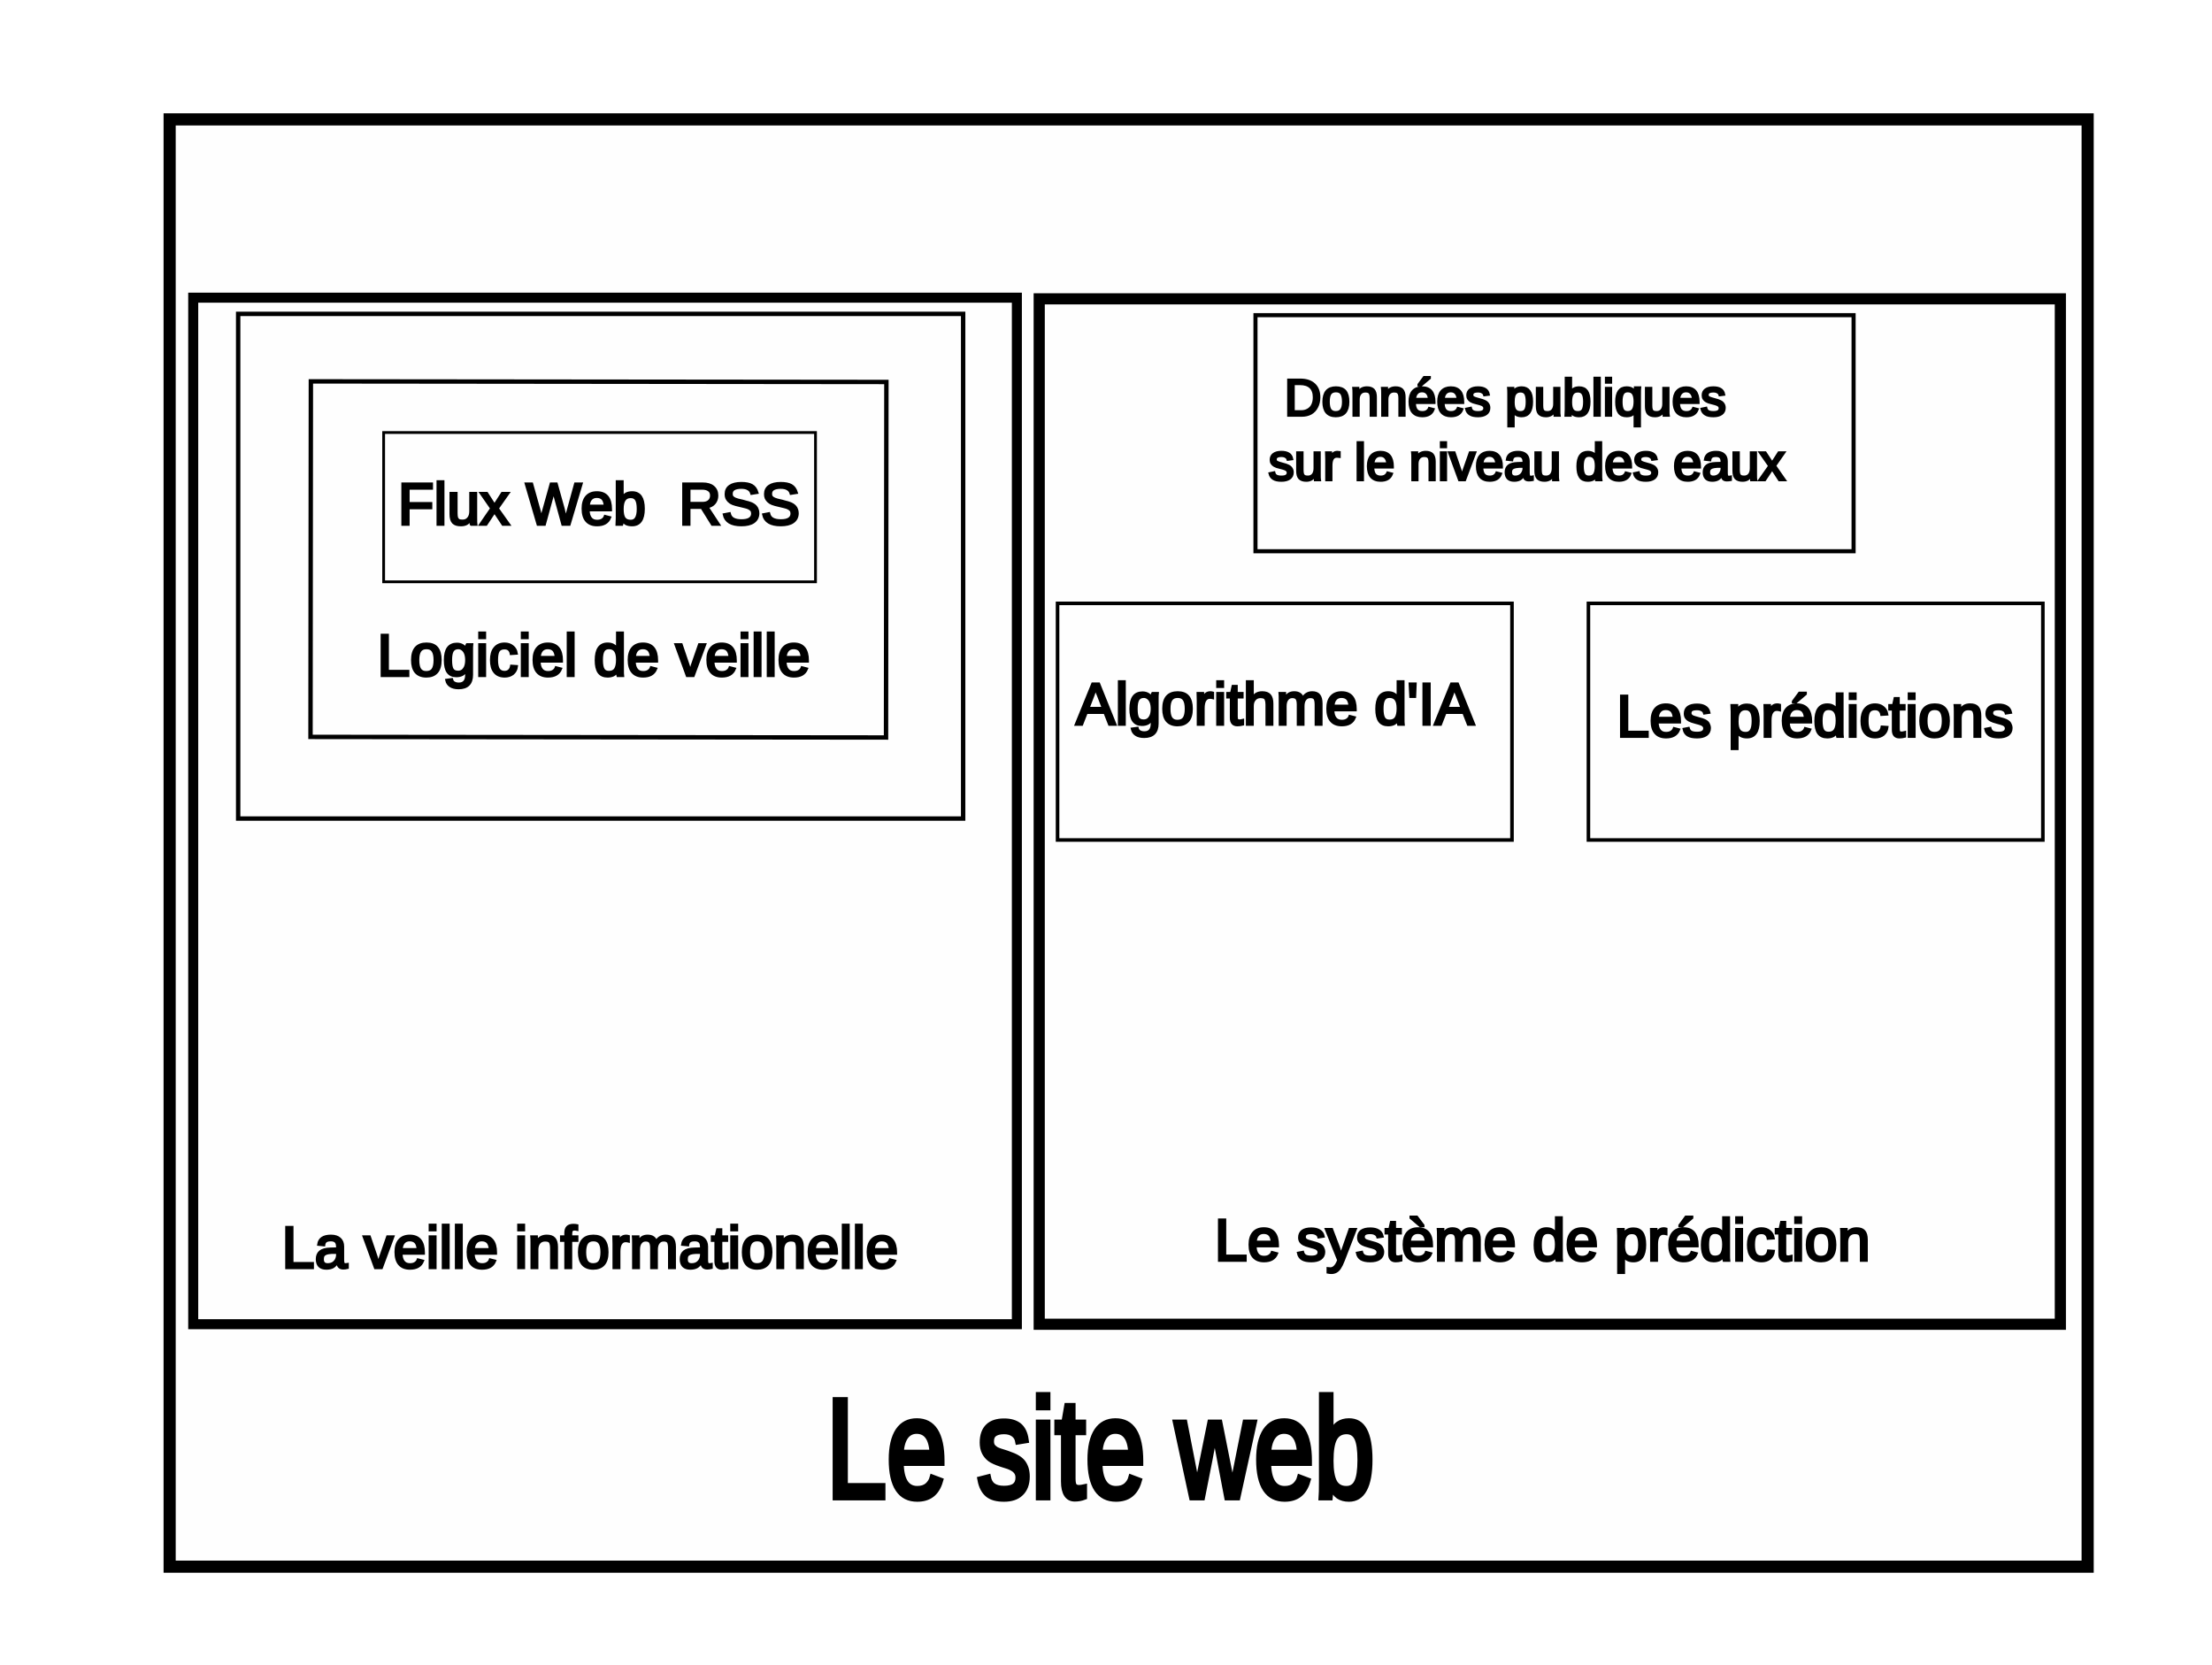
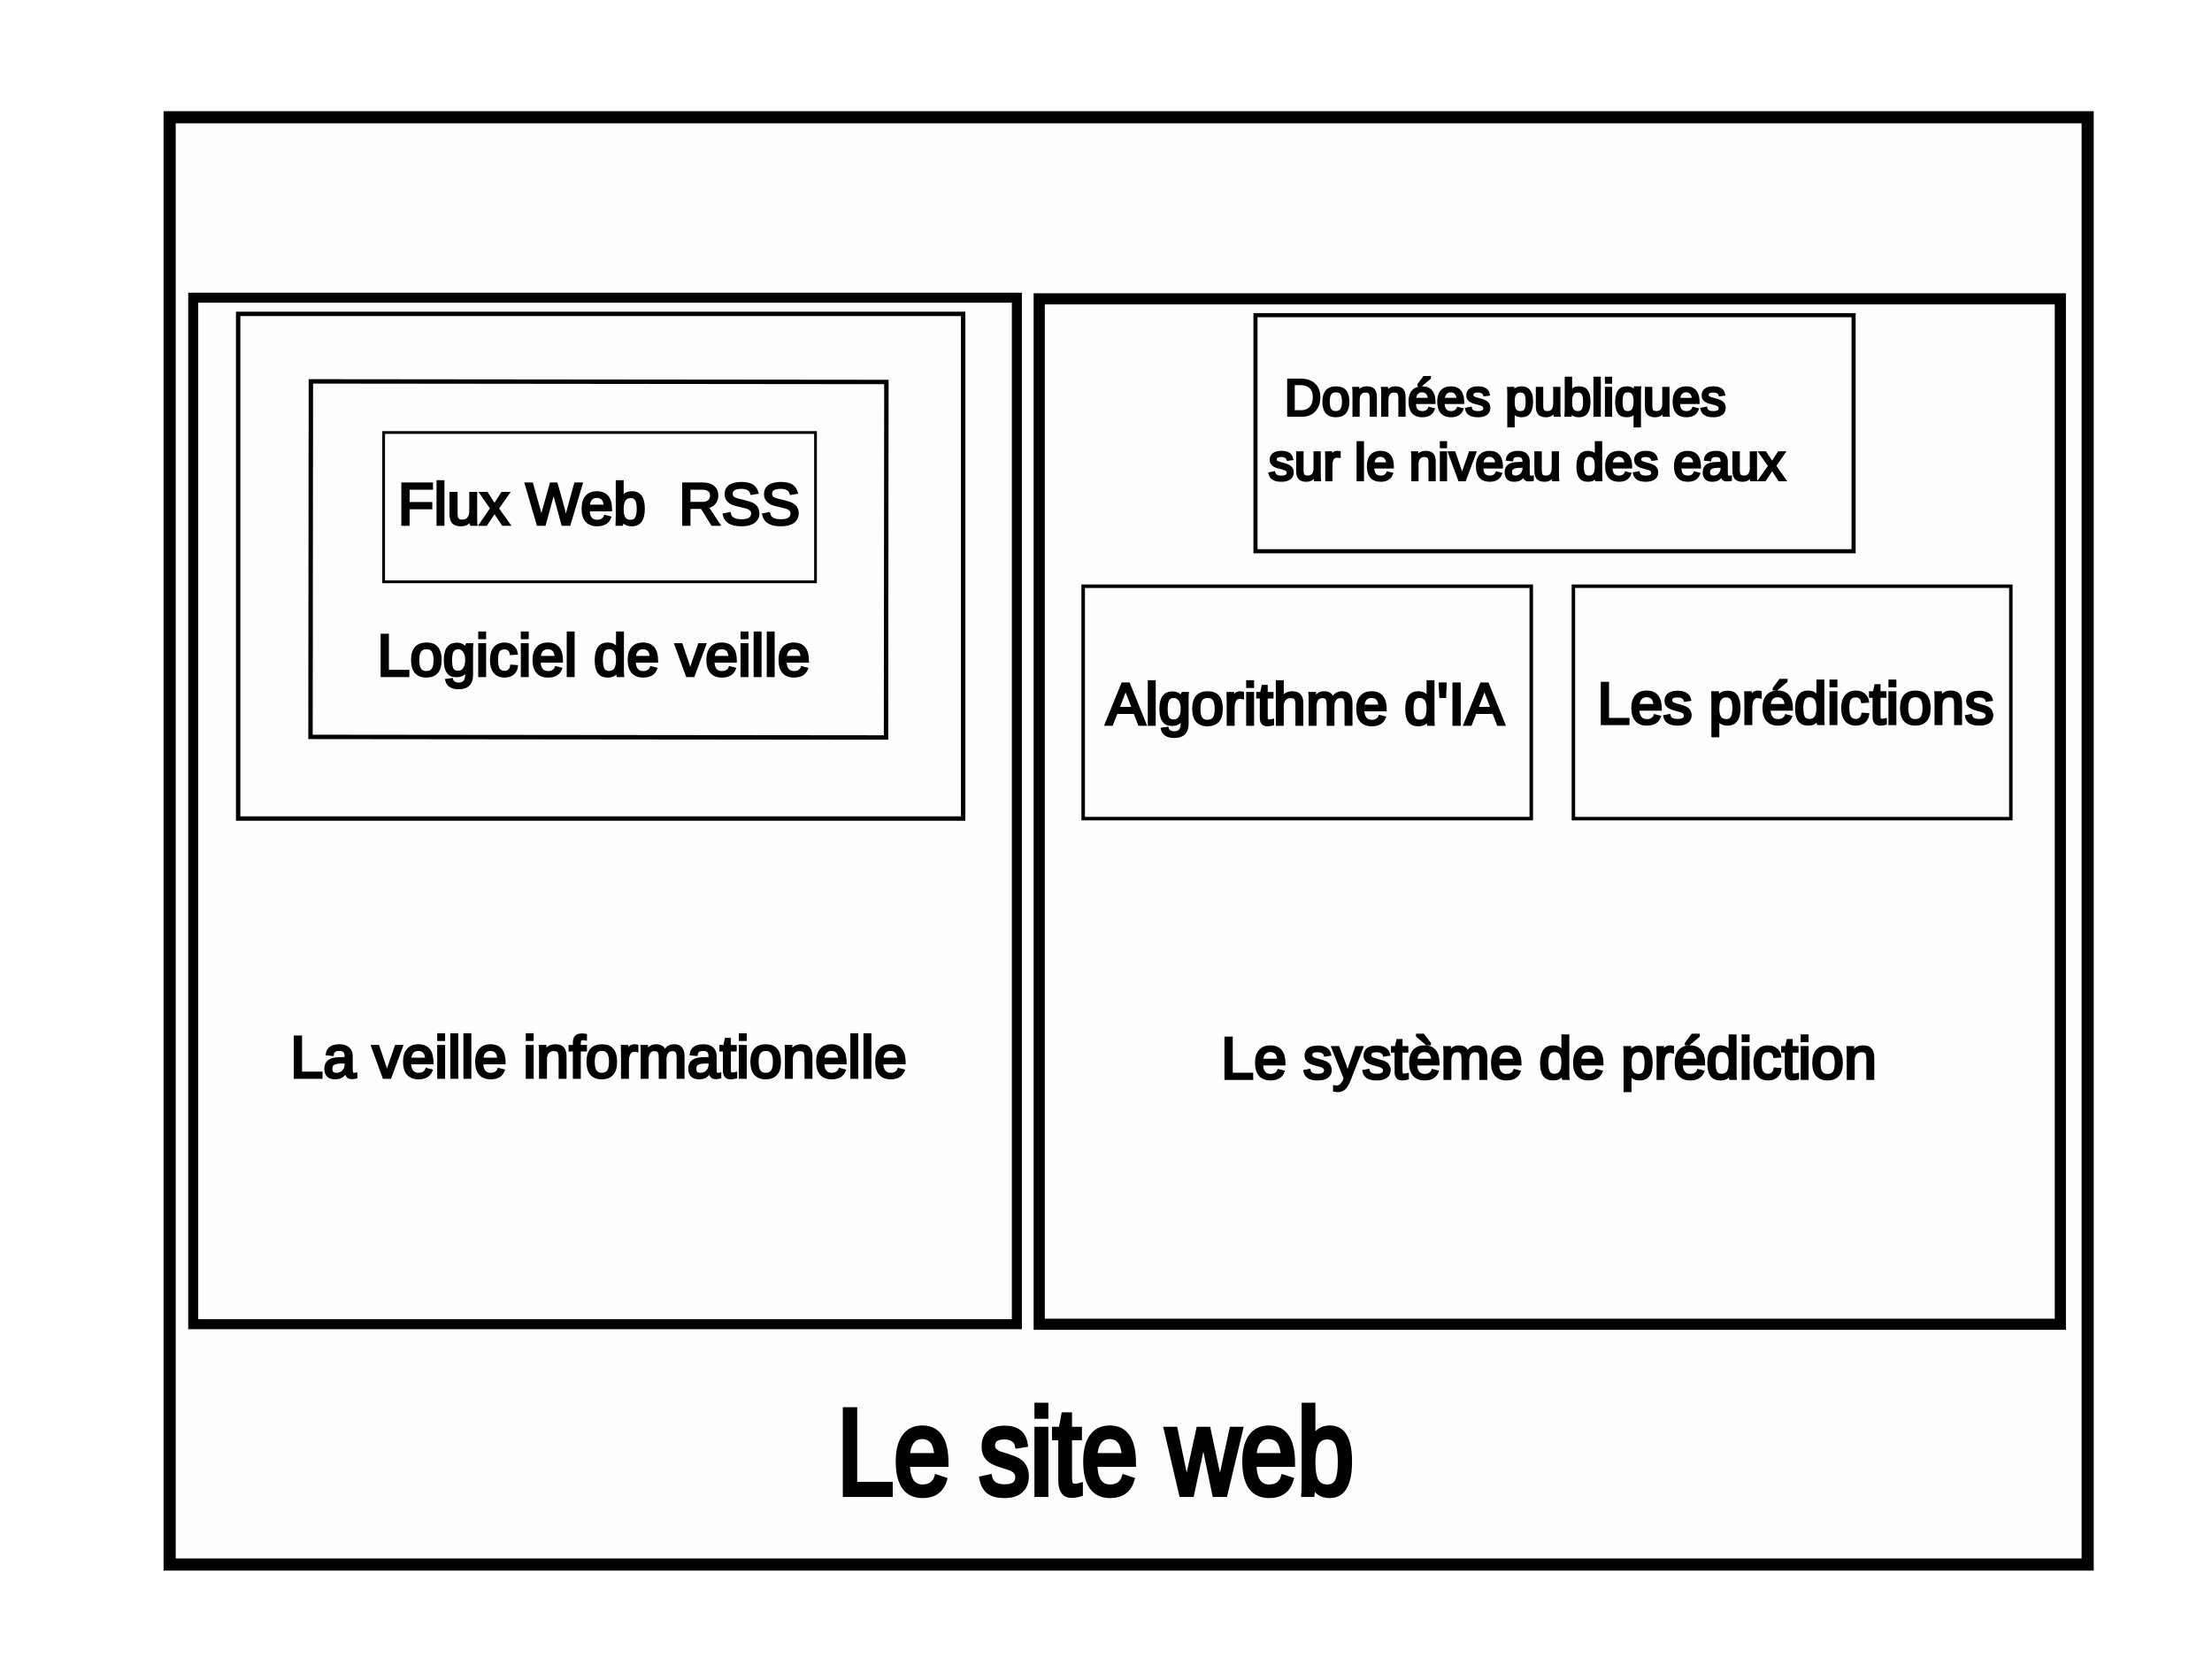
<svg xmlns="http://www.w3.org/2000/svg" width="800" height="602" viewBox="0 0 201.029 151.274" version="1.1" id="svg1">
  <defs id="defs1">
    <linearGradient id="swatch4">
      <stop style="stop-color:#000000;stop-opacity:1;" offset="0" id="stop4" />
    </linearGradient>
    <linearGradient id="swatch3">
      <stop style="stop-color:#000000;stop-opacity:1;" offset="0" id="stop3" />
    </linearGradient>
    <linearGradient id="swatch7">
      <stop style="stop-color:#000000;stop-opacity:1;" offset="0" id="stop7" />
    </linearGradient>
    <linearGradient id="swatch2">
      <stop style="stop-color:#000000;stop-opacity:1;" offset="0" id="stop2" />
    </linearGradient>
    <linearGradient id="swatch1">
      <stop style="stop-color:#000000;stop-opacity:1;" offset="0" id="stop1" />
    </linearGradient>
  </defs>
  <g id="layer1">
-     <rect style="fill:#fefefe;fill-opacity:1;stroke:#000000;stroke-width:1.103;stroke-opacity:1" id="rect1" width="174.311" height="131.546" x="15.417" y="10.851" />
+     <rect style="fill:#fefefe;fill-opacity:1;stroke:#000000;stroke-width:1.103;stroke-opacity:1" id="rect1" width="174.311" height="131.546" x="15.417" y="10.657" />
    <text xml:space="preserve" style="font-size:3.175px;fill:#fefefe;fill-opacity:1;stroke:#000000;stroke-width:0.265;stroke-opacity:1" x="46.096" y="56.599" id="text3">
      <tspan id="tspan3" style="stroke-width:0.265" x="46.096" y="56.599" />
    </text>
    <text xml:space="preserve" style="font-style:normal;font-variant:normal;font-weight:normal;font-stretch:normal;font-size:5.644px;font-family:Arial;-inkscape-font-specification:Arial;fill:#fefefe;fill-opacity:1;stroke:#000000;stroke-width:0.265;stroke-opacity:1" x="53.682" y="99.778" id="text4">
      <tspan id="tspan4" style="font-size:5.644px;stroke-width:0.265" x="53.682" y="99.778" />
    </text>
    <rect style="fill:#fefefe;fill-opacity:1;stroke:#000000;stroke-width:0.4;stroke-opacity:1" id="rect9" width="65.887" height="45.87" x="21.645" y="28.529" />
    <rect style="fill:#fefefe;stroke:#000000;stroke-width:0.372;stroke-opacity:1" id="rect14" width="54.357" height="21.458" x="114.099" y="28.646" />
-     <text xml:space="preserve" style="font-size:11.214px;font-family:Arial;-inkscape-font-specification:Arial;fill:#000000;fill-opacity:1;stroke:#000000;stroke-width:0.526;stroke-opacity:1" x="85.495" y="119.516" id="text15" transform="scale(0.8783249,1.138531)">
-       <tspan id="tspan15" style="fill:#000000;fill-opacity:1;stroke:#000000;stroke-width:0.526;stroke-opacity:1" x="85.495" y="119.516">Le site web </tspan>
+     <text xml:space="preserve" style="font-size:10.156px;font-family:Arial;-inkscape-font-specification:Arial;fill:#000000;fill-opacity:1;stroke:#000000;stroke-width:0.476;stroke-opacity:1" x="83.143" y="124.223" id="text15" transform="scale(0.9147433,1.093203)">
+       <tspan id="tspan15" style="fill:#000000;fill-opacity:1;stroke:#000000;stroke-width:0.476;stroke-opacity:1" x="83.143" y="124.223">Le site web </tspan>
    </text>
-     <text xml:space="preserve" style="font-size:5.361px;font-family:Arial;-inkscape-font-specification:Arial;fill:#000000;fill-opacity:1;stroke:#000000;stroke-width:0.251;stroke-opacity:1" x="25.608" y="115.231" id="text16">
-       <tspan id="tspan16" style="stroke-width:0.251" x="25.608" y="115.231">La veille informationelle </tspan>
+     <text xml:space="preserve" style="font-size:5.361px;font-family:Arial;-inkscape-font-specification:Arial;fill:#000000;fill-opacity:1;stroke:#000000;stroke-width:0.251;stroke-opacity:1" x="26.386" y="97.931" id="text16">
+       <tspan id="tspan16" style="stroke-width:0.251" x="26.386" y="97.931">La veille informationelle </tspan>
    </text>
-     <text xml:space="preserve" style="font-size:5.361px;font-family:Arial;-inkscape-font-specification:Arial;fill:#000000;fill-opacity:1;stroke:#000000;stroke-width:0.251;stroke-opacity:1" x="110.38" y="114.564" id="text17">
-       <tspan id="tspan17" style="stroke-width:0.251" x="110.38" y="114.564">Le système de prédiction</tspan>
+     <text xml:space="preserve" style="font-size:5.361px;font-family:Arial;-inkscape-font-specification:Arial;fill:#000000;fill-opacity:1;stroke:#000000;stroke-width:0.251;stroke-opacity:1" x="110.967" y="98.035" id="text17">
+       <tspan id="tspan17" style="stroke-width:0.251" x="110.967" y="98.035">Le système de prédiction</tspan>
    </text>
    <rect style="fill:#fefefe;fill-opacity:1;stroke:#000000;stroke-width:0.4;stroke-opacity:1" id="rect17" width="52.304" height="32.314" x="28.288" y="34.635" transform="rotate(0.05881523)" />
    <text xml:space="preserve" style="font-size:5.361px;font-family:Arial;-inkscape-font-specification:Arial;fill:#000000;fill-opacity:1;stroke:#000000;stroke-width:0.251;stroke-opacity:1" x="34.281" y="61.413" id="text18">
      <tspan id="tspan18" style="stroke-width:0.251" x="34.281" y="61.413">Logiciel de veille</tspan>
    </text>
    <text xml:space="preserve" style="font-size:5.361px;font-family:Arial;-inkscape-font-specification:Arial;fill:#000000;fill-opacity:1;stroke:#000000;stroke-width:0.251;stroke-opacity:1" x="128.639" y="43.465" id="text19">
      <tspan id="tspan19" style="stroke-width:0.251" x="128.639" y="43.465" />
    </text>
    <text xml:space="preserve" style="font-size:5.361px;font-family:Arial;-inkscape-font-specification:Arial;fill:#000000;fill-opacity:1;stroke:#000000;stroke-width:0.251;stroke-opacity:1" x="129.292" y="42.853" id="text20">
      <tspan id="tspan20" style="stroke-width:0.251" x="129.292" y="42.853" />
    </text>
-     <text xml:space="preserve" style="font-size:5.361px;font-family:Arial;-inkscape-font-specification:Arial;fill:#000000;fill-opacity:1;stroke:#000000;stroke-width:0.251;stroke-opacity:1" x="97.782" y="65.847" id="text21">
-       <tspan id="tspan21" style="stroke-width:0.251" x="97.782" y="65.847">Algorithme d'IA </tspan>
+     <text xml:space="preserve" style="font-size:5.361px;font-family:Arial;-inkscape-font-specification:Arial;fill:#000000;fill-opacity:1;stroke:#000000;stroke-width:0.251;stroke-opacity:1" x="100.503" y="65.847" id="text21">
+       <tspan id="tspan21" style="stroke-width:0.251" x="100.503" y="65.847">Algorithme d'IA </tspan>
    </text>
    <rect style="fill:#fefefe;stroke:#000000;stroke-width:0.251;stroke-opacity:1" id="rect2" width="39.248" height="13.569" x="34.866" y="39.312" />
    <text xml:space="preserve" style="font-size:5.361px;font-family:Arial;-inkscape-font-specification:Arial;fill:#000000;stroke:#000000;stroke-width:0.251" x="36.164" y="47.661" id="text2">
      <tspan id="tspan2" style="stroke-width:0.251" x="36.164" y="47.661">Flux Web  RSS</tspan>
    </text>
    <text xml:space="preserve" style="font-size:4.691px;font-family:Arial;-inkscape-font-specification:Arial;text-align:center;text-anchor:middle;fill:#000000;fill-opacity:1;stroke:#000000;stroke-width:0.251;stroke-opacity:1" x="142.014" y="37.755" id="text1">
      <tspan id="tspan1" style="font-size:4.691px;text-align:center;text-anchor:middle;stroke-width:0.251" x="142.014" y="37.755">Données publiques </tspan>
      <tspan style="font-size:4.691px;text-align:center;text-anchor:middle;stroke-width:0.251" x="142.666" y="43.619" id="tspan5">sur le niveau des eaux </tspan>
    </text>
-     <rect style="fill:none;stroke:#000000;stroke-width:0.325;stroke-opacity:1" id="rect5" width="41.3" height="21.506" x="96.111" y="54.841" />
-     <rect style="fill:none;stroke:#000000;stroke-width:0.325;stroke-opacity:1" id="rect6" width="41.3" height="21.506" x="144.358" y="54.841" />
+     <rect style="fill:none;stroke:#000000;stroke-width:0.319;stroke-opacity:1" id="rect5" width="40.723" height="21.122" x="98.441" y="53.283" />
+     <rect style="fill:none;stroke:#000000;stroke-width:0.316;stroke-opacity:1" id="rect6" width="39.754" height="21.126" x="142.993" y="53.281" />
    <rect style="fill:none;stroke:#000000;stroke-width:1.013;stroke-opacity:1" id="rect7" width="92.802" height="93.201" x="94.445" y="27.162" />
    <rect style="fill:none;stroke:#000000;stroke-width:0.91;stroke-opacity:1" id="rect7-0" width="74.854" height="93.303" x="17.56" y="27.056" />
-     <text xml:space="preserve" style="font-size:5.361px;font-family:Arial;-inkscape-font-specification:Arial;fill:#000000;fill-opacity:1;stroke:#000000;stroke-width:0.251;stroke-opacity:1" x="146.917" y="66.948" id="text8">
-       <tspan id="tspan8" style="stroke-width:0.251" x="146.917" y="66.948">Les prédictions</tspan>
+     <text xml:space="preserve" style="font-size:5.361px;font-family:Arial;-inkscape-font-specification:Arial;fill:#000000;fill-opacity:1;stroke:#000000;stroke-width:0.251;stroke-opacity:1" x="145.168" y="65.782" id="text8">
+       <tspan id="tspan8" style="stroke-width:0.251" x="145.168" y="65.782">Les prédictions</tspan>
    </text>
  </g>
</svg>
